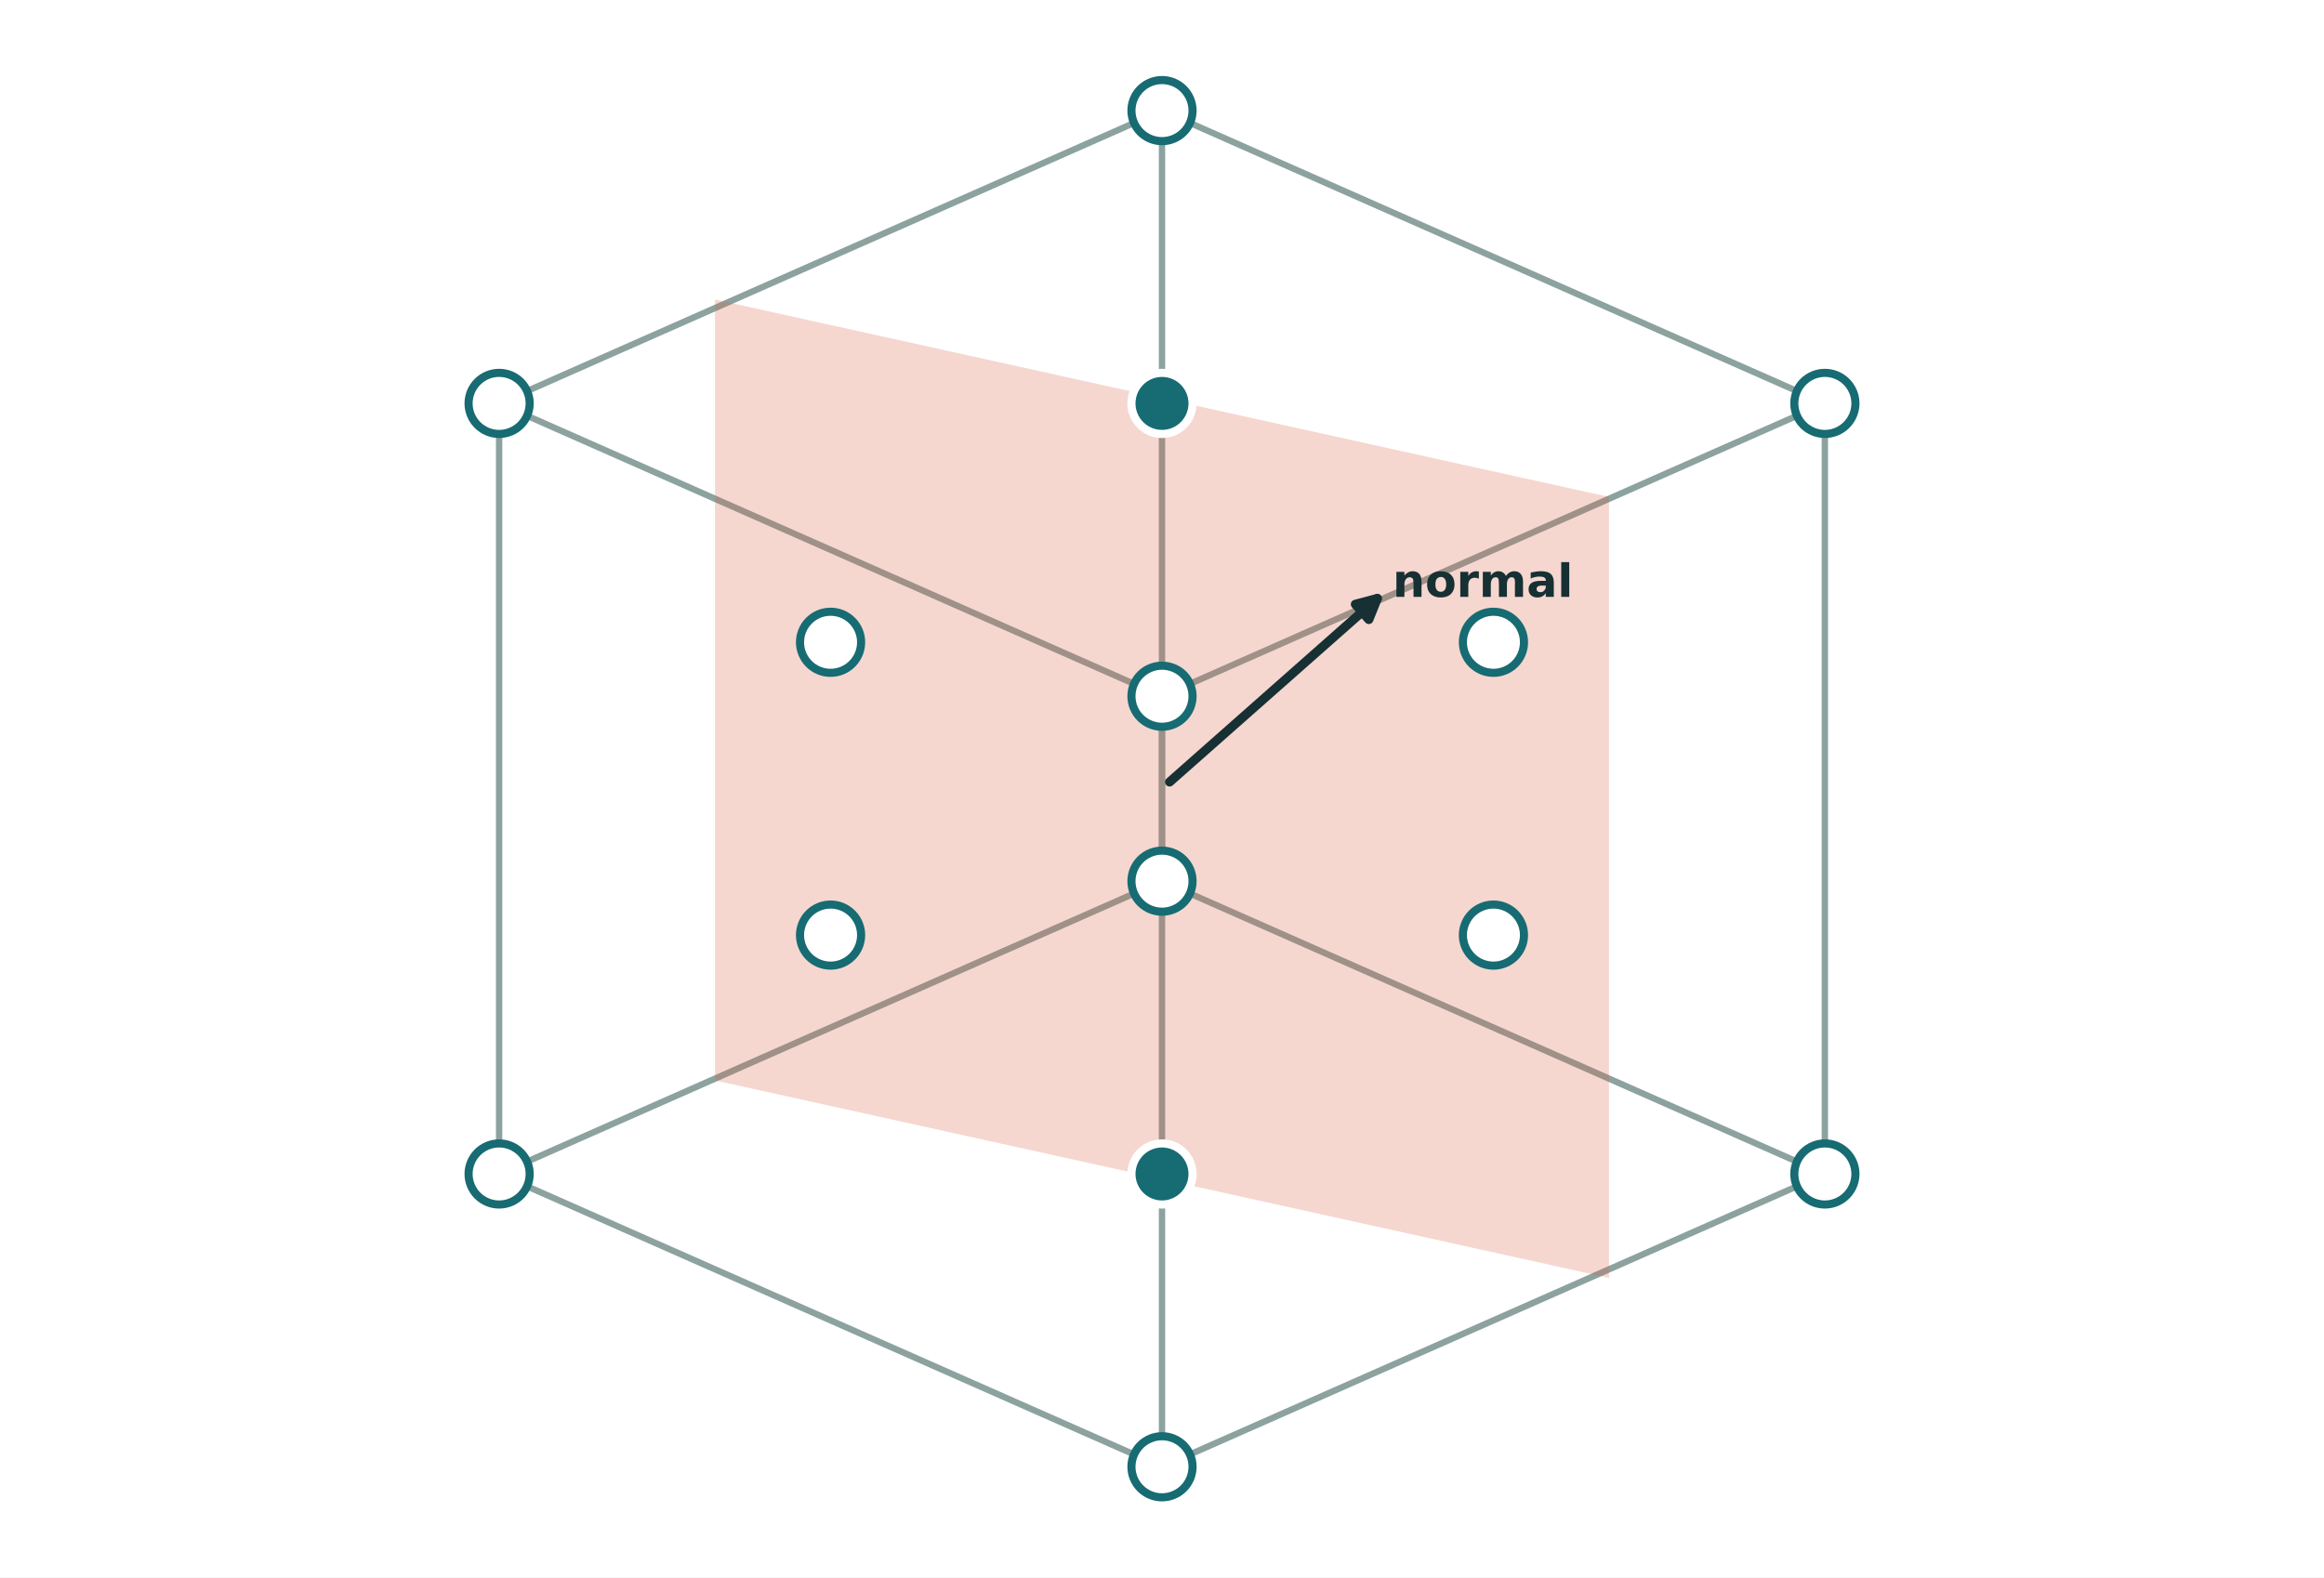
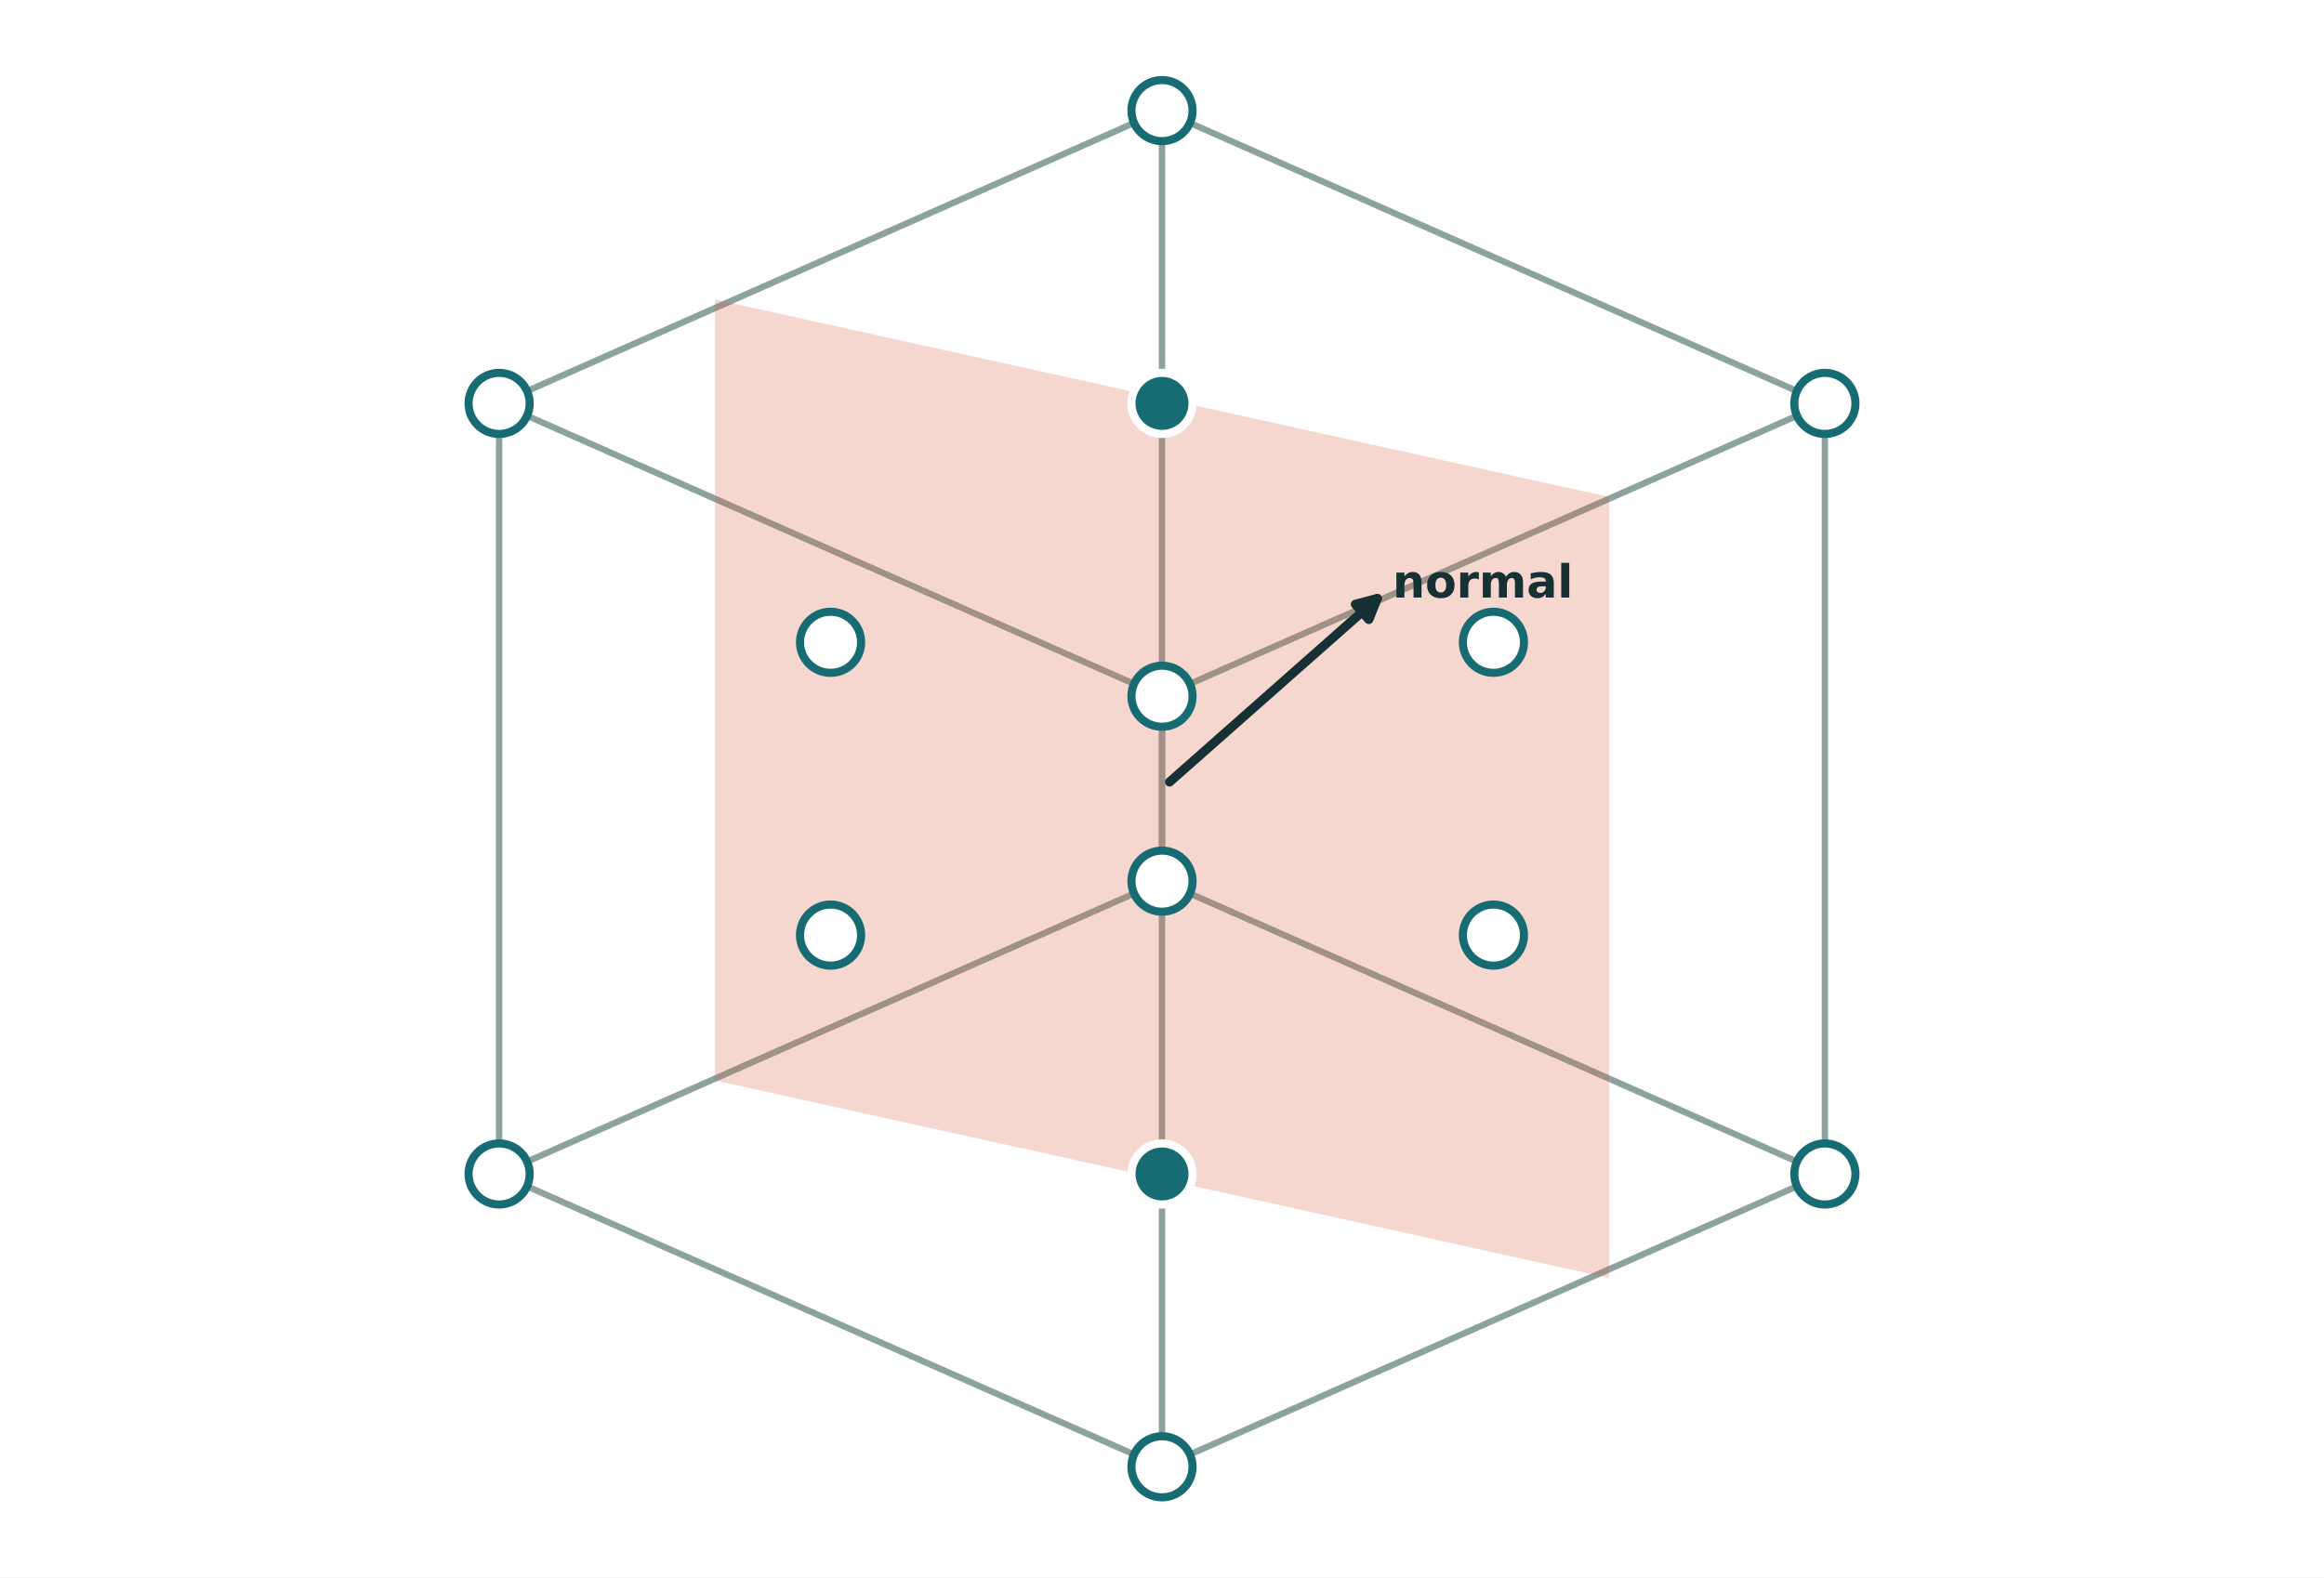
<svg xmlns="http://www.w3.org/2000/svg" xmlns:xlink="http://www.w3.org/1999/xlink" width="457.92pt" height="310.896pt" viewBox="0 0 457.92 310.896" version="1.1">
  <defs>
    <style type="text/css">*{stroke-linejoin: round; stroke-linecap: butt}</style>
  </defs>
  <g id="figure_1">
    <g id="patch_1">
      <path d="M 0 310.896 L 457.92 310.896 L 457.92 0 L 0 0 z " style="fill: #ffffff" />
    </g>
    <g id="axes_1">
      <g id="line2d_1">
-         <path d="M 228.96 289.098 L 359.572 231.386 " clip-path="url(#pc4c72e6c8c)" style="fill: none; stroke: #8ca29e; stroke-width: 1.25; stroke-linecap: square" />
+         <path d="M 228.96 289.098 L 359.572 231.386 " clip-path="url(#pd591c54c0f)" style="fill: none; stroke: #8ca29e; stroke-width: 1.25; stroke-linecap: square" />
      </g>
      <g id="line2d_2">
-         <path d="M 228.96 289.098 L 98.347 231.386 " clip-path="url(#pc4c72e6c8c)" style="fill: none; stroke: #8ca29e; stroke-width: 1.25; stroke-linecap: square" />
+         <path d="M 228.96 289.098 L 98.347 231.386 " clip-path="url(#pd591c54c0f)" style="fill: none; stroke: #8ca29e; stroke-width: 1.25; stroke-linecap: square" />
      </g>
      <g id="line2d_3">
-         <path d="M 228.96 289.098 L 228.96 137.223 " clip-path="url(#pc4c72e6c8c)" style="fill: none; stroke: #8ca29e; stroke-width: 1.25; stroke-linecap: square" />
+         <path d="M 228.96 289.098 L 228.96 137.223 " clip-path="url(#pd591c54c0f)" style="fill: none; stroke: #8ca29e; stroke-width: 1.25; stroke-linecap: square" />
      </g>
      <g id="line2d_4">
-         <path d="M 359.572 231.386 L 228.96 173.673 " clip-path="url(#pc4c72e6c8c)" style="fill: none; stroke: #8ca29e; stroke-width: 1.25; stroke-linecap: square" />
+         <path d="M 359.572 231.386 L 228.96 173.673 " clip-path="url(#pd591c54c0f)" style="fill: none; stroke: #8ca29e; stroke-width: 1.25; stroke-linecap: square" />
      </g>
      <g id="line2d_5">
-         <path d="M 359.572 231.386 L 359.572 79.51 " clip-path="url(#pc4c72e6c8c)" style="fill: none; stroke: #8ca29e; stroke-width: 1.25; stroke-linecap: square" />
+         <path d="M 359.572 231.386 L 359.572 79.51 " clip-path="url(#pd591c54c0f)" style="fill: none; stroke: #8ca29e; stroke-width: 1.25; stroke-linecap: square" />
      </g>
      <g id="line2d_6">
-         <path d="M 98.347 231.386 L 228.96 173.673 " clip-path="url(#pc4c72e6c8c)" style="fill: none; stroke: #8ca29e; stroke-width: 1.25; stroke-linecap: square" />
+         <path d="M 98.347 231.386 L 228.96 173.673 " clip-path="url(#pd591c54c0f)" style="fill: none; stroke: #8ca29e; stroke-width: 1.25; stroke-linecap: square" />
      </g>
      <g id="line2d_7">
-         <path d="M 98.347 231.386 L 98.347 79.51 " clip-path="url(#pc4c72e6c8c)" style="fill: none; stroke: #8ca29e; stroke-width: 1.25; stroke-linecap: square" />
+         <path d="M 98.347 231.386 L 98.347 79.51 " clip-path="url(#pd591c54c0f)" style="fill: none; stroke: #8ca29e; stroke-width: 1.25; stroke-linecap: square" />
      </g>
      <g id="line2d_8">
-         <path d="M 228.96 173.673 L 228.96 21.798 " clip-path="url(#pc4c72e6c8c)" style="fill: none; stroke: #8ca29e; stroke-width: 1.25; stroke-linecap: square" />
+         <path d="M 228.96 173.673 L 228.96 21.798 " clip-path="url(#pd591c54c0f)" style="fill: none; stroke: #8ca29e; stroke-width: 1.25; stroke-linecap: square" />
      </g>
      <g id="line2d_9">
-         <path d="M 228.96 137.223 L 359.572 79.51 " clip-path="url(#pc4c72e6c8c)" style="fill: none; stroke: #8ca29e; stroke-width: 1.25; stroke-linecap: square" />
+         <path d="M 228.96 137.223 L 359.572 79.51 " clip-path="url(#pd591c54c0f)" style="fill: none; stroke: #8ca29e; stroke-width: 1.25; stroke-linecap: square" />
      </g>
      <g id="line2d_10">
-         <path d="M 228.96 137.223 L 98.347 79.51 " clip-path="url(#pc4c72e6c8c)" style="fill: none; stroke: #8ca29e; stroke-width: 1.25; stroke-linecap: square" />
+         <path d="M 228.96 137.223 L 98.347 79.51 " clip-path="url(#pd591c54c0f)" style="fill: none; stroke: #8ca29e; stroke-width: 1.25; stroke-linecap: square" />
      </g>
      <g id="line2d_11">
-         <path d="M 359.572 79.51 L 228.96 21.798 " clip-path="url(#pc4c72e6c8c)" style="fill: none; stroke: #8ca29e; stroke-width: 1.25; stroke-linecap: square" />
+         <path d="M 359.572 79.51 L 228.96 21.798 " clip-path="url(#pd591c54c0f)" style="fill: none; stroke: #8ca29e; stroke-width: 1.25; stroke-linecap: square" />
      </g>
      <g id="line2d_12">
-         <path d="M 98.347 79.51 L 228.96 21.798 " clip-path="url(#pc4c72e6c8c)" style="fill: none; stroke: #8ca29e; stroke-width: 1.25; stroke-linecap: square" />
+         <path d="M 98.347 79.51 L 228.96 21.798 " clip-path="url(#pd591c54c0f)" style="fill: none; stroke: #8ca29e; stroke-width: 1.25; stroke-linecap: square" />
      </g>
      <g id="patch_2">
-         <path d="M 141.885 60.273 L 316.035 98.748 L 316.035 250.623 L 141.885 212.148 z " clip-path="url(#pc4c72e6c8c)" style="fill: #d85f45; opacity: 0.25; stroke: #d85f45; stroke-width: 2; stroke-linejoin: miter" />
+         <path d="M 141.885 60.273 L 316.035 98.748 L 316.035 250.623 L 141.885 212.148 z " clip-path="url(#pd591c54c0f)" style="fill: #d85f45; opacity: 0.25; stroke: #d85f45; stroke-width: 2; stroke-linejoin: miter" />
      </g>
      <g id="text_1">
-         <text style="font-weight: 700; font-size: 9px; font-family: 'DejaVu Sans'; text-anchor: start; fill: #173033" x="274.394" y="117.636" transform="rotate(-0 274.3936 117.6356)">  normal</text>
+         <text style="font-weight: 700; font-size: 9px; font-family: 'DejaVu Sans'; text-anchor: start; fill: #173033" x="274.394" y="117.781" transform="rotate(-0 274.3936 117.7808)">  normal</text>
      </g>
      <g id="PathCollection_1">
        <defs>
-           <path id="m2f9499620f" d="M 0 6.021 C 1.597 6.021 3.128 5.386 4.257 4.257 C 5.386 3.128 6.021 1.597 6.021 0 C 6.021 -1.597 5.386 -3.128 4.257 -4.257 C 3.128 -5.386 1.597 -6.021 0 -6.021 C -1.597 -6.021 -3.128 -5.386 -4.257 -4.257 C -5.386 -3.128 -6.021 -1.597 -6.021 0 C -6.021 1.597 -5.386 3.128 -4.257 4.257 C -3.128 5.386 -1.597 6.021 0 6.021 z " style="stroke: #176b72; stroke-width: 1.6" />
+           <path id="mda5c548ac4" d="M 0 6.021 C 1.597 6.021 3.128 5.386 4.257 4.257 C 5.386 3.128 6.021 1.597 6.021 0 C 6.021 -1.597 5.386 -3.128 4.257 -4.257 C 3.128 -5.386 1.597 -6.021 0 -6.021 C -1.597 -6.021 -3.128 -5.386 -4.257 -4.257 C -5.386 -3.128 -6.021 -1.597 -6.021 0 C -6.021 1.597 -5.386 3.128 -4.257 4.257 C -3.128 5.386 -1.597 6.021 0 6.021 z " style="stroke: #176b72; stroke-width: 1.6" />
        </defs>
-         <g clip-path="url(#pc4c72e6c8c)">
-           <use xlink:href="#m2f9499620f" x="228.96" y="289.098" style="fill: #ffffff; stroke: #176b72; stroke-width: 1.6" />
+         <g clip-path="url(#pd591c54c0f)">
+           <use xlink:href="#mda5c548ac4" x="228.96" y="289.098" style="fill: #ffffff; stroke: #176b72; stroke-width: 1.6" />
        </g>
      </g>
      <g id="PathCollection_2">
-         <g clip-path="url(#pc4c72e6c8c)">
-           <use xlink:href="#m2f9499620f" x="359.572" y="231.386" style="fill: #ffffff; stroke: #176b72; stroke-width: 1.6" />
+         <g clip-path="url(#pd591c54c0f)">
+           <use xlink:href="#mda5c548ac4" x="359.572" y="231.386" style="fill: #ffffff; stroke: #176b72; stroke-width: 1.6" />
        </g>
      </g>
      <g id="PathCollection_3">
-         <g clip-path="url(#pc4c72e6c8c)">
-           <use xlink:href="#m2f9499620f" x="98.347" y="231.386" style="fill: #ffffff; stroke: #176b72; stroke-width: 1.6" />
+         <g clip-path="url(#pd591c54c0f)">
+           <use xlink:href="#mda5c548ac4" x="98.347" y="231.386" style="fill: #ffffff; stroke: #176b72; stroke-width: 1.6" />
        </g>
      </g>
      <g id="PathCollection_4">
-         <g clip-path="url(#pc4c72e6c8c)">
-           <use xlink:href="#m2f9499620f" x="228.96" y="173.673" style="fill: #ffffff; stroke: #176b72; stroke-width: 1.6" />
+         <g clip-path="url(#pd591c54c0f)">
+           <use xlink:href="#mda5c548ac4" x="228.96" y="173.673" style="fill: #ffffff; stroke: #176b72; stroke-width: 1.6" />
        </g>
      </g>
      <g id="PathCollection_5">
-         <g clip-path="url(#pc4c72e6c8c)">
-           <use xlink:href="#m2f9499620f" x="228.96" y="137.223" style="fill: #ffffff; stroke: #176b72; stroke-width: 1.6" />
+         <g clip-path="url(#pd591c54c0f)">
+           <use xlink:href="#mda5c548ac4" x="228.96" y="137.223" style="fill: #ffffff; stroke: #176b72; stroke-width: 1.6" />
        </g>
      </g>
      <g id="PathCollection_6">
-         <g clip-path="url(#pc4c72e6c8c)">
-           <use xlink:href="#m2f9499620f" x="359.572" y="79.51" style="fill: #ffffff; stroke: #176b72; stroke-width: 1.6" />
+         <g clip-path="url(#pd591c54c0f)">
+           <use xlink:href="#mda5c548ac4" x="359.572" y="79.51" style="fill: #ffffff; stroke: #176b72; stroke-width: 1.6" />
        </g>
      </g>
      <g id="PathCollection_7">
-         <g clip-path="url(#pc4c72e6c8c)">
-           <use xlink:href="#m2f9499620f" x="98.347" y="79.51" style="fill: #ffffff; stroke: #176b72; stroke-width: 1.6" />
+         <g clip-path="url(#pd591c54c0f)">
+           <use xlink:href="#mda5c548ac4" x="98.347" y="79.51" style="fill: #ffffff; stroke: #176b72; stroke-width: 1.6" />
        </g>
      </g>
      <g id="PathCollection_8">
-         <g clip-path="url(#pc4c72e6c8c)">
-           <use xlink:href="#m2f9499620f" x="228.96" y="21.798" style="fill: #ffffff; stroke: #176b72; stroke-width: 1.6" />
+         <g clip-path="url(#pd591c54c0f)">
+           <use xlink:href="#mda5c548ac4" x="228.96" y="21.798" style="fill: #ffffff; stroke: #176b72; stroke-width: 1.6" />
        </g>
      </g>
      <g id="PathCollection_9">
        <defs>
-           <path id="m67976c68a7" d="M 0 6.021 C 1.597 6.021 3.128 5.386 4.257 4.257 C 5.386 3.128 6.021 1.597 6.021 0 C 6.021 -1.597 5.386 -3.128 4.257 -4.257 C 3.128 -5.386 1.597 -6.021 0 -6.021 C -1.597 -6.021 -3.128 -5.386 -4.257 -4.257 C -5.386 -3.128 -6.021 -1.597 -6.021 0 C -6.021 1.597 -5.386 3.128 -4.257 4.257 C -3.128 5.386 -1.597 6.021 0 6.021 z " style="stroke: #ffffff; stroke-width: 1.6" />
+           <path id="mc8e61d9d1f" d="M 0 6.021 C 1.597 6.021 3.128 5.386 4.257 4.257 C 5.386 3.128 6.021 1.597 6.021 0 C 6.021 -1.597 5.386 -3.128 4.257 -4.257 C 3.128 -5.386 1.597 -6.021 0 -6.021 C -1.597 -6.021 -3.128 -5.386 -4.257 -4.257 C -5.386 -3.128 -6.021 -1.597 -6.021 0 C -6.021 1.597 -5.386 3.128 -4.257 4.257 C -3.128 5.386 -1.597 6.021 0 6.021 z " style="stroke: #ffffff; stroke-width: 1.6" />
        </defs>
-         <g clip-path="url(#pc4c72e6c8c)">
-           <use xlink:href="#m67976c68a7" x="228.96" y="231.386" style="fill: #176b72; stroke: #ffffff; stroke-width: 1.6" />
+         <g clip-path="url(#pd591c54c0f)">
+           <use xlink:href="#mc8e61d9d1f" x="228.96" y="231.386" style="fill: #176b72; stroke: #ffffff; stroke-width: 1.6" />
        </g>
      </g>
      <g id="PathCollection_10">
-         <g clip-path="url(#pc4c72e6c8c)">
-           <use xlink:href="#m67976c68a7" x="228.96" y="79.51" style="fill: #176b72; stroke: #ffffff; stroke-width: 1.6" />
+         <g clip-path="url(#pd591c54c0f)">
+           <use xlink:href="#mc8e61d9d1f" x="228.96" y="79.51" style="fill: #176b72; stroke: #ffffff; stroke-width: 1.6" />
        </g>
      </g>
      <g id="PathCollection_11">
-         <g clip-path="url(#pc4c72e6c8c)">
-           <use xlink:href="#m2f9499620f" x="294.266" y="184.304" style="fill: #ffffff; stroke: #176b72; stroke-width: 1.6" />
+         <g clip-path="url(#pd591c54c0f)">
+           <use xlink:href="#mda5c548ac4" x="294.266" y="184.304" style="fill: #ffffff; stroke: #176b72; stroke-width: 1.6" />
        </g>
      </g>
      <g id="PathCollection_12">
-         <g clip-path="url(#pc4c72e6c8c)">
-           <use xlink:href="#m2f9499620f" x="163.654" y="126.592" style="fill: #ffffff; stroke: #176b72; stroke-width: 1.6" />
+         <g clip-path="url(#pd591c54c0f)">
+           <use xlink:href="#mda5c548ac4" x="163.654" y="126.592" style="fill: #ffffff; stroke: #176b72; stroke-width: 1.6" />
        </g>
      </g>
      <g id="PathCollection_13">
-         <g clip-path="url(#pc4c72e6c8c)">
-           <use xlink:href="#m2f9499620f" x="163.654" y="184.304" style="fill: #ffffff; stroke: #176b72; stroke-width: 1.6" />
+         <g clip-path="url(#pd591c54c0f)">
+           <use xlink:href="#mda5c548ac4" x="163.654" y="184.304" style="fill: #ffffff; stroke: #176b72; stroke-width: 1.6" />
        </g>
      </g>
      <g id="PathCollection_14">
-         <g clip-path="url(#pc4c72e6c8c)">
-           <use xlink:href="#m2f9499620f" x="294.266" y="126.592" style="fill: #ffffff; stroke: #176b72; stroke-width: 1.6" />
+         <g clip-path="url(#pd591c54c0f)">
+           <use xlink:href="#mda5c548ac4" x="294.266" y="126.592" style="fill: #ffffff; stroke: #176b72; stroke-width: 1.6" />
        </g>
      </g>
      <g id="patch_3">
        <path d="M 230.46 154.122 Q 251.677 135.372 271.387 117.955 " style="fill: none; stroke: #173033; stroke-width: 1.8; stroke-linecap: round" />
        <path d="M 267.065 119.105 L 271.387 117.955 L 269.714 122.102 z " style="fill: #173033; stroke: #173033; stroke-width: 1.8; stroke-linecap: round" />
      </g>
    </g>
  </g>
  <defs>
-     <clipPath id="pc4c72e6c8c">
+     <clipPath id="pd591c54c0f">
      <rect x="5.76" y="5.76" width="446.4" height="299.376" />
    </clipPath>
  </defs>
</svg>
